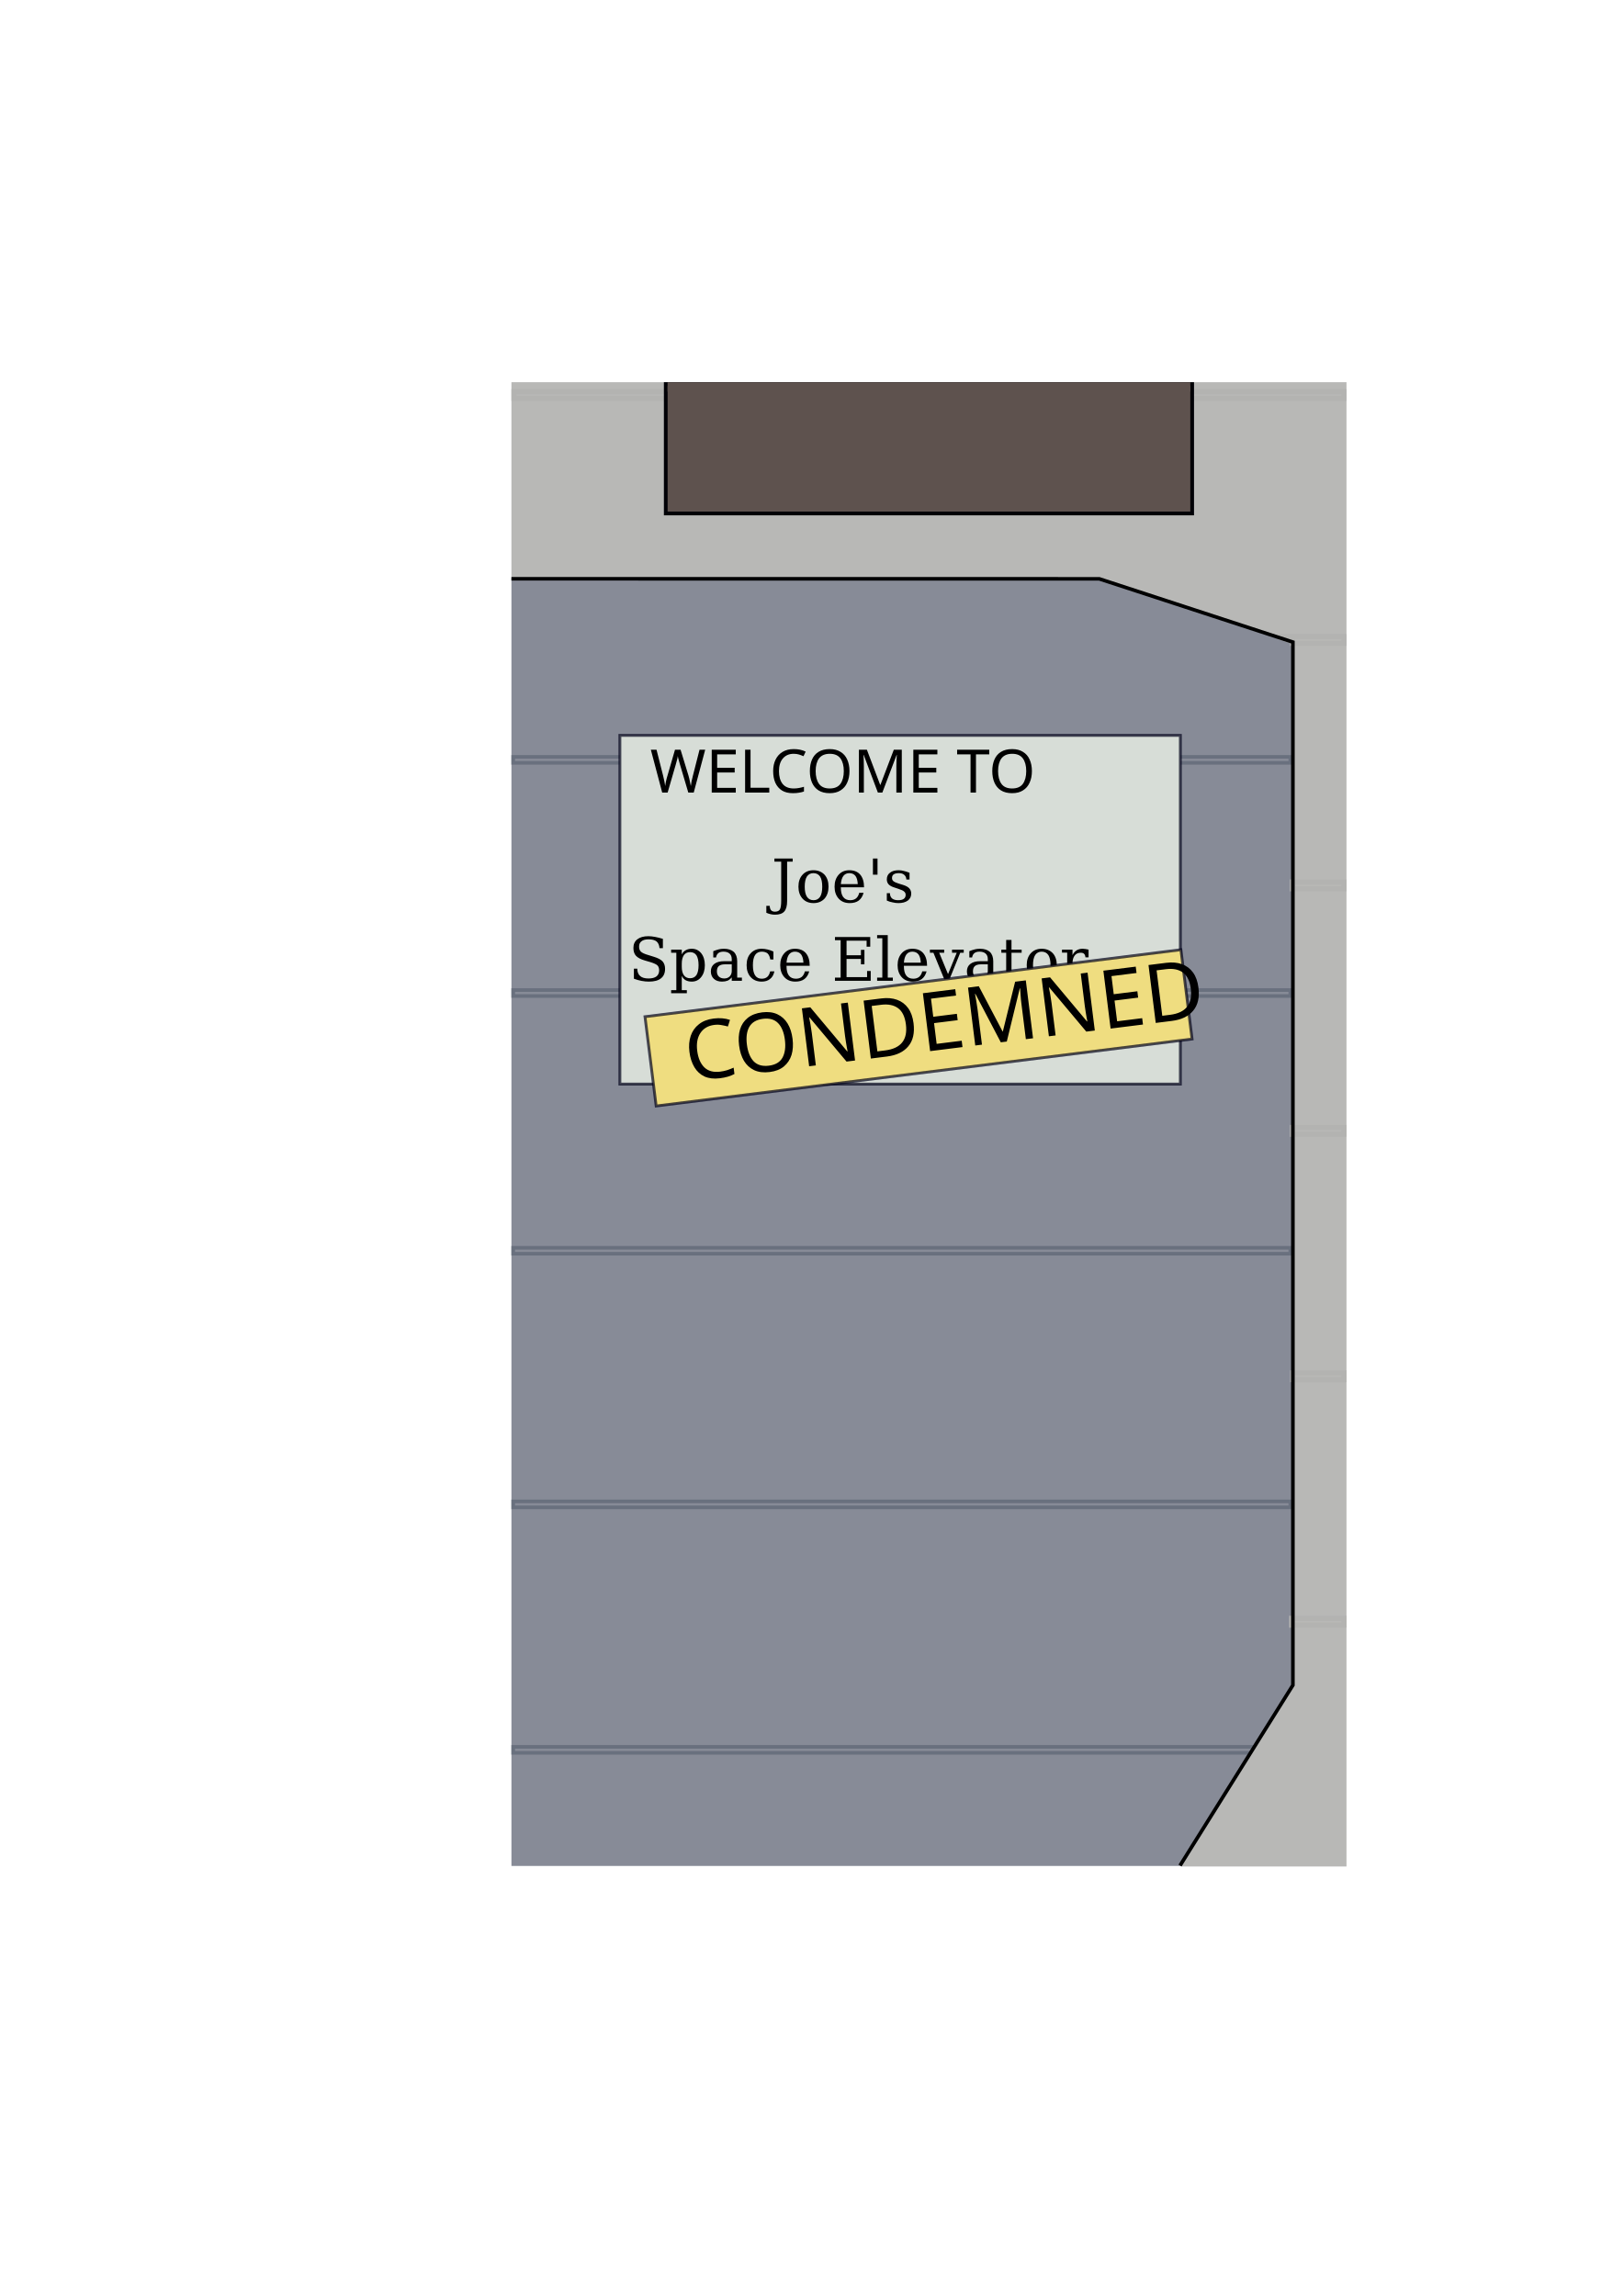
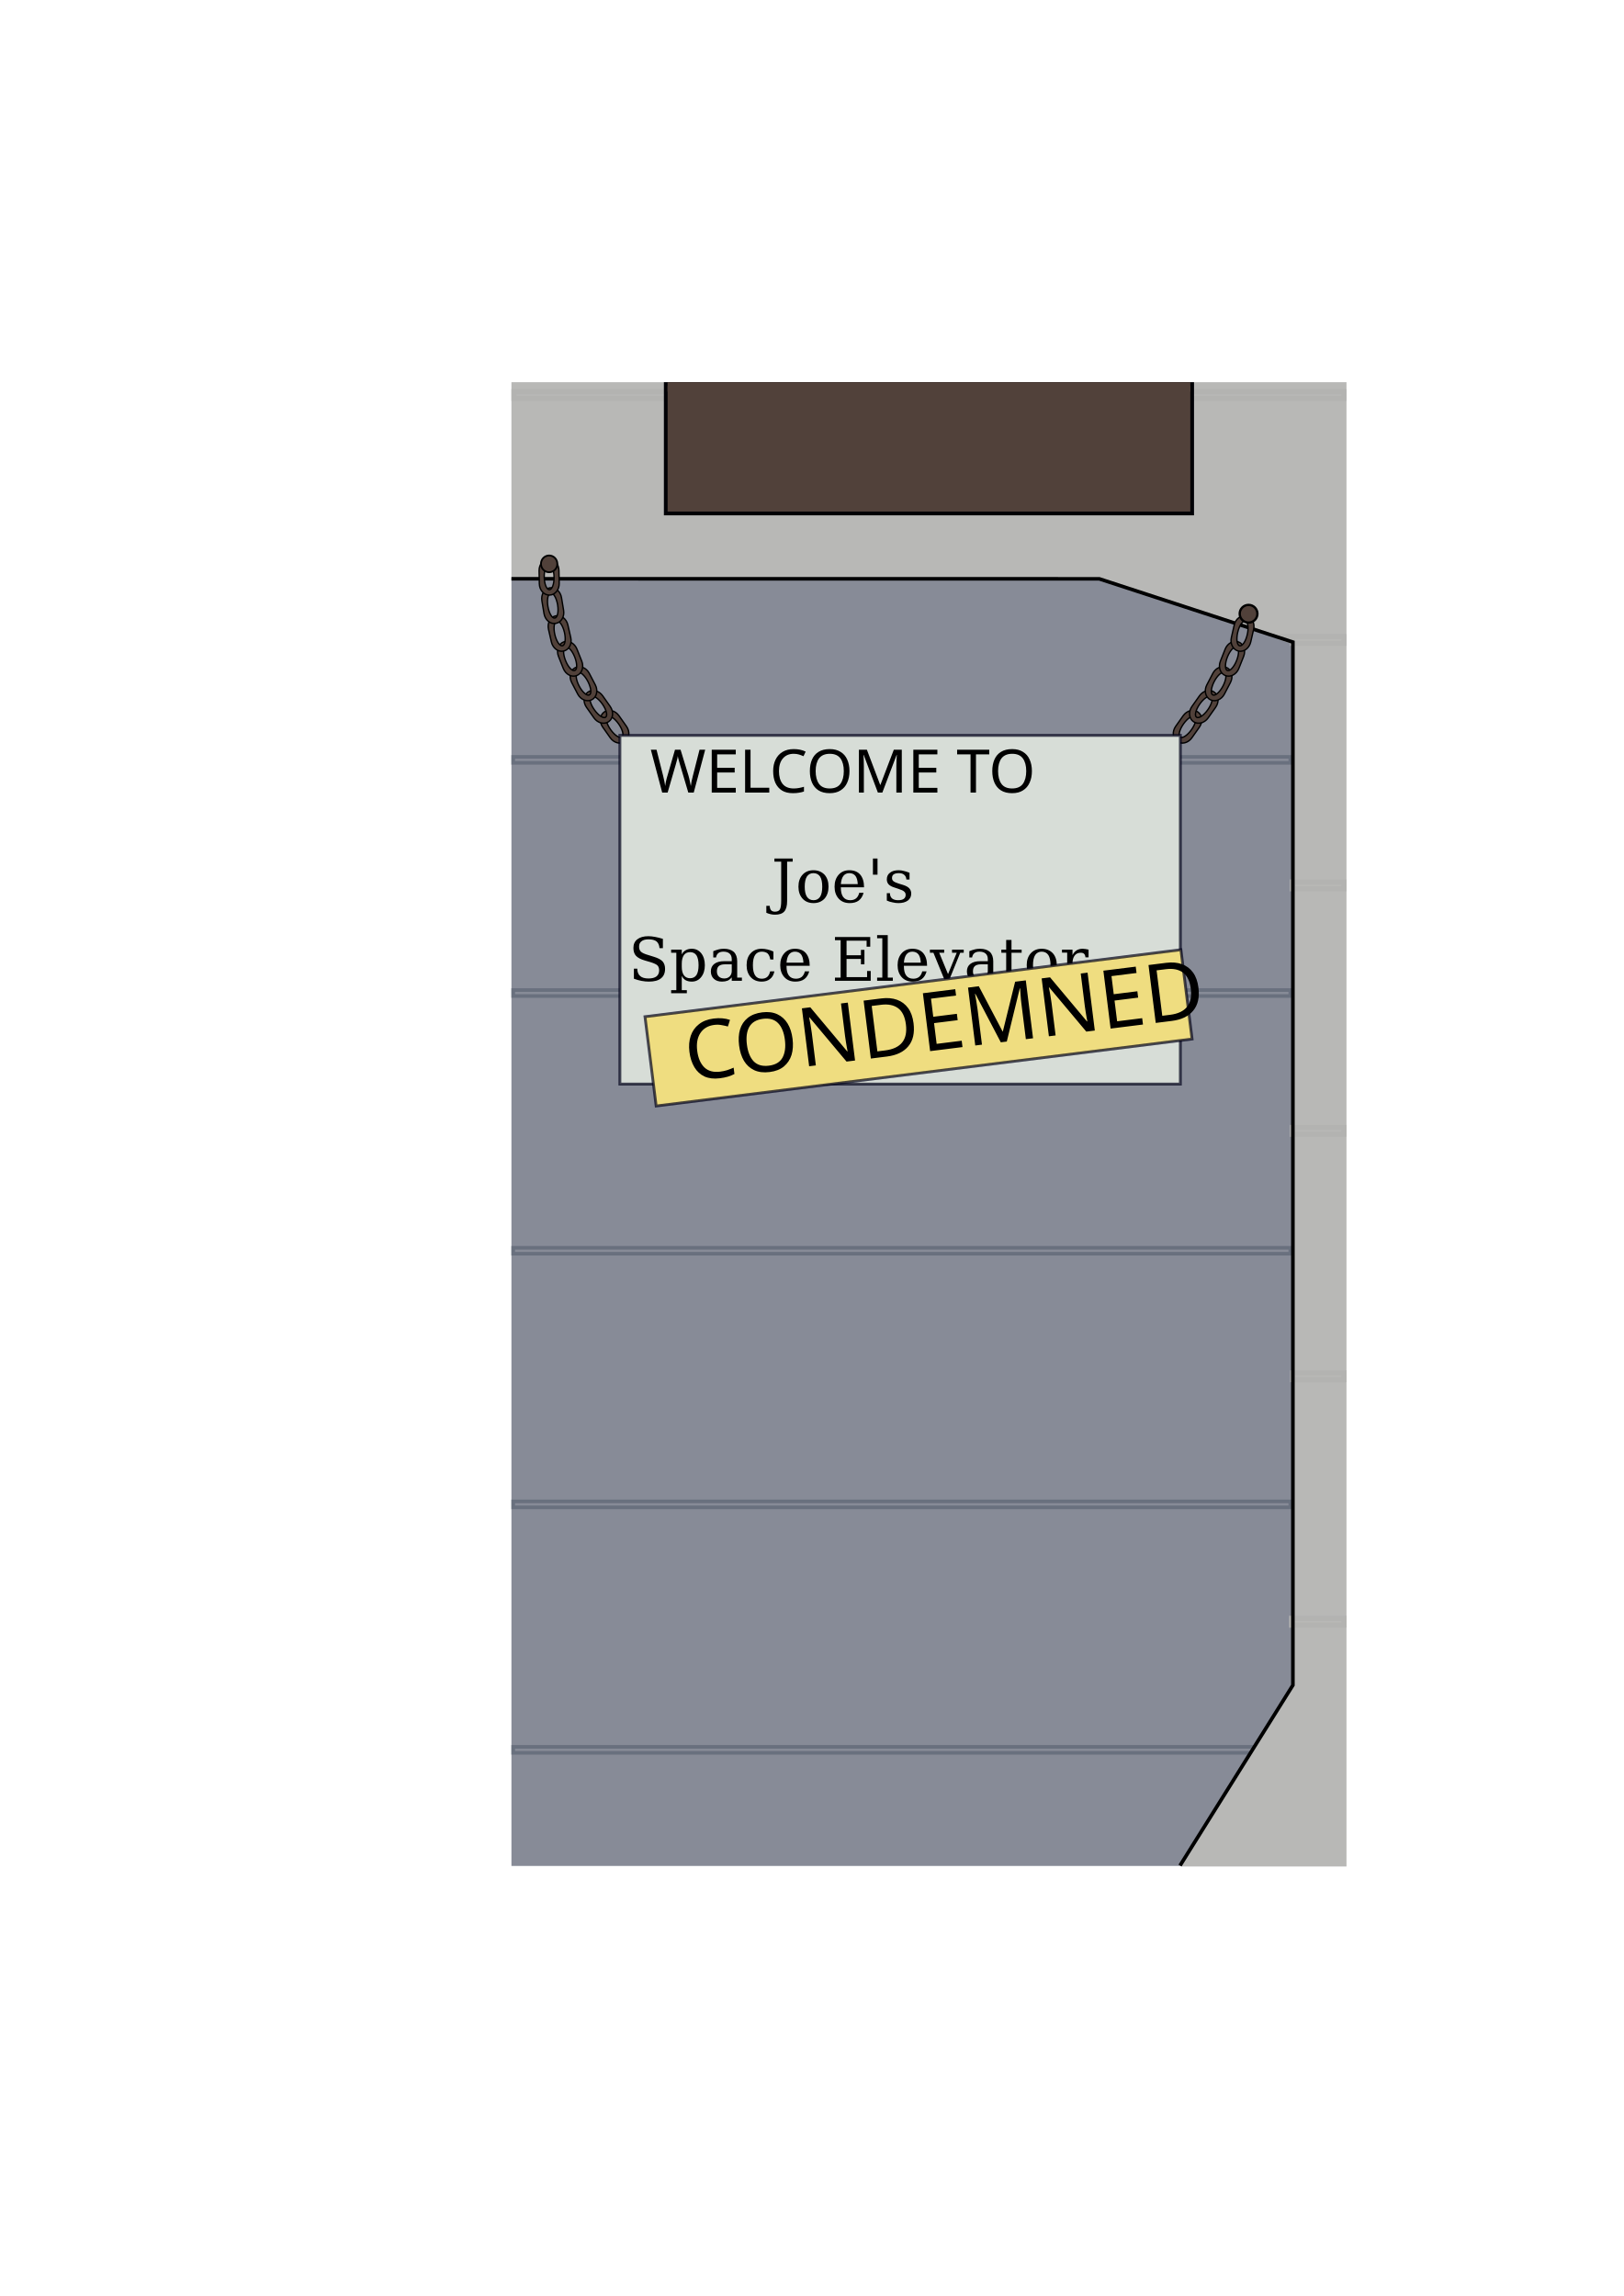
<svg xmlns="http://www.w3.org/2000/svg" width="210mm" height="297mm" viewBox="0 0 210 297" version="1.1" id="svg8">
  <defs id="defs2" />
  <g id="layer1">
    <rect style="fill:#767a88;fill-opacity:0.875;fill-rule:evenodd;stroke:none;stroke-width:0.465;stroke-miterlimit:4;stroke-dasharray:none;stroke-dashoffset:0;stroke-opacity:1" id="rect12292" width="107.685" height="166.621" x="66.146" y="74.75" />
    <g id="g12419" style="stroke:#69707e;stroke-opacity:1;fill:none;fill-opacity:0.792">
      <rect y="225.963" x="66.376" height="0.772" width="96.836" id="rect12302" style="fill:none;fill-opacity:0.792;fill-rule:evenodd;stroke:#69707e;stroke-width:0.465;stroke-miterlimit:4;stroke-dasharray:none;stroke-dashoffset:0;stroke-opacity:1" />
      <rect y="97.906" x="66.376" height="0.772" width="100.507" id="rect12294" style="fill:none;fill-opacity:0.792;fill-rule:evenodd;stroke:#69707e;stroke-width:0.465;stroke-miterlimit:4;stroke-dasharray:none;stroke-dashoffset:0;stroke-opacity:1" />
      <rect style="fill:none;fill-opacity:0.792;fill-rule:evenodd;stroke:#69707e;stroke-width:0.465;stroke-miterlimit:4;stroke-dasharray:none;stroke-dashoffset:0;stroke-opacity:1" id="rect12296" width="100.507" height="0.772" x="66.376" y="128.068" />
      <rect y="161.405" x="66.376" height="0.772" width="100.507" id="rect12298" style="fill:none;fill-opacity:0.792;fill-rule:evenodd;stroke:#69707e;stroke-width:0.465;stroke-miterlimit:4;stroke-dasharray:none;stroke-dashoffset:0;stroke-opacity:1" />
      <rect style="fill:none;fill-opacity:0.792;fill-rule:evenodd;stroke:#69707e;stroke-width:0.465;stroke-miterlimit:4;stroke-dasharray:none;stroke-dashoffset:0;stroke-opacity:1" id="rect12300" width="100.507" height="0.772" x="66.376" y="194.213" />
    </g>
    <path style="fill:#b8b8b6;fill-opacity:1;fill-rule:evenodd;stroke:none;stroke-width:3.024;stroke-miterlimit:4;stroke-dasharray:none;stroke-dashoffset:0;stroke-opacity:1" d="M 250 186.85 L 250 282.518 L 535.99 282.518 L 632.012 313.506 L 632.012 824.305 L 577.521 912.52 L 658.189 912.52 L 658.189 186.85 L 250 186.85 z " id="rect4485" transform="scale(0.2645833)" />
    <g id="g10526" style="stroke:#b3b3b1;stroke-opacity:1">
      <path id="rect6773" transform="scale(0.2645833)" d="M 631.791 551.211 L 631.791 554.523 L 656.928 554.523 L 656.928 551.211 L 631.791 551.211 z " style="fill:none;fill-opacity:1;fill-rule:evenodd;stroke:#b3b3b1;stroke-width:2.513;stroke-miterlimit:4;stroke-dasharray:none;stroke-dashoffset:0;stroke-opacity:1" />
      <path id="rect6775" transform="scale(0.2645833)" d="M 631.762 431.211 L 631.762 434.523 L 656.928 434.523 L 656.928 431.211 L 631.762 431.211 z " style="fill:none;fill-opacity:1;fill-rule:evenodd;stroke:#b3b3b1;stroke-width:2.513;stroke-miterlimit:4;stroke-dasharray:none;stroke-dashoffset:0;stroke-opacity:1" />
      <path id="rect6777" transform="scale(0.2645833)" d="M 631.924 671.211 L 631.924 674.523 L 656.928 674.523 L 656.928 671.211 L 631.924 671.211 z " style="fill:none;fill-opacity:1;fill-rule:evenodd;stroke:#b3b3b1;stroke-width:2.513;stroke-miterlimit:4;stroke-dasharray:none;stroke-dashoffset:0;stroke-opacity:1" />
      <path id="rect6779" transform="scale(0.2645833)" d="M 631.438 791.211 L 631.438 794.523 L 656.928 794.523 L 656.928 791.211 L 631.438 791.211 z " style="fill:none;fill-opacity:1;fill-rule:evenodd;stroke:#b3b3b1;stroke-width:2.513;stroke-miterlimit:4;stroke-dasharray:none;stroke-dashoffset:0;stroke-opacity:1" />
      <path id="rect6781" transform="scale(0.2645833)" d="M 624.742 311.211 L 631.836 313.5 L 631.836 314.523 L 656.928 314.523 L 656.928 311.211 L 624.742 311.211 z " style="fill:none;fill-opacity:1;fill-rule:evenodd;stroke:#b3b3b1;stroke-width:2.513;stroke-miterlimit:4;stroke-dasharray:none;stroke-dashoffset:0;stroke-opacity:1" />
      <rect style="fill:none;fill-opacity:1;fill-rule:evenodd;stroke:#b3b3b1;stroke-width:0.665;stroke-miterlimit:4;stroke-dasharray:none;stroke-dashoffset:0;stroke-opacity:1" id="rect6783" width="107.332" height="0.877" x="66.48" y="50.657" />
    </g>
    <path id="path12274" d="m 152.617,241.319 14.598,-23.337 V 83.06 l -25.043,-8.185 -76.027,-0.008" style="fill:none;fill-rule:evenodd;stroke:#000000;stroke-width:0.465;stroke-linecap:butt;stroke-linejoin:miter;stroke-miterlimit:4;stroke-dasharray:none;stroke-opacity:1" />
+     <g id="g944">
+       <path id="rect6484" d="m 80.054,92.582 c -0.477,-0.676 -1.329,-0.89 -1.91,-0.48 -0.581,0.41 -0.665,1.284 -0.188,1.961 l 0.97,1.375 c 0.477,0.676 1.329,0.89 1.91,0.48 0.581,-0.41 0.665,-1.284 0.188,-1.961 z m -0.044,1.06 c 0.523,0.741 0.711,1.501 0.423,1.705 -0.289,0.204 -0.941,-0.229 -1.464,-0.97 -0.523,-0.741 -0.711,-1.501 -0.423,-1.705 0.289,-0.204 0.941,0.229 1.464,0.97 z" style="fill:#51413a;fill-opacity:1;stroke:#000000;stroke-width:0.177;stroke-miterlimit:4;stroke-dasharray:none;stroke-opacity:1" />
+       <path style="fill:#51413a;fill-opacity:1;stroke:#000000;stroke-width:0.177;stroke-miterlimit:4;stroke-dasharray:none;stroke-opacity:1" d="m 77.949,90.009 c -0.477,-0.676 -1.329,-0.89 -1.91,-0.48 -0.581,0.41 -0.665,1.284 -0.188,1.961 l 0.97,1.375 c 0.477,0.676 1.329,0.89 1.91,0.48 0.581,-0.41 0.665,-1.284 0.188,-1.961 z m -0.044,1.06 c 0.523,0.741 0.711,1.501 0.423,1.705 -0.289,0.204 -0.941,-0.229 -1.464,-0.97 -0.523,-0.741 -0.711,-1.501 -0.423,-1.705 0.289,-0.204 0.941,0.229 1.464,0.97 z" id="path925" />
+       <path id="path927" d="m 76.216,87.103 c -0.383,-0.734 -1.199,-1.059 -1.829,-0.73 -0.631,0.329 -0.83,1.185 -0.447,1.918 l 0.778,1.491 c 0.383,0.734 1.199,1.059 1.829,0.73 0.631,-0.329 0.83,-1.185 0.447,-1.918 z m -0.184,1.045 c 0.42,0.804 0.505,1.582 0.192,1.746 -0.313,0.163 -0.903,-0.352 -1.322,-1.156 -0.42,-0.804 -0.505,-1.582 -0.192,-1.746 0.313,-0.163 0.903,0.352 1.322,1.156 z" style="fill:#51413a;fill-opacity:1;stroke:#000000;stroke-width:0.177;stroke-miterlimit:4;stroke-dasharray:none;stroke-opacity:1" />
+       <path style="fill:#51413a;fill-opacity:1;stroke:#000000;stroke-width:0.177;stroke-miterlimit:4;stroke-dasharray:none;stroke-opacity:1" d="m 74.618,83.959 c -0.306,-0.769 -1.084,-1.176 -1.745,-0.913 -0.661,0.263 -0.947,1.094 -0.64,1.863 l 0.622,1.563 c 0.306,0.769 1.084,1.176 1.745,0.913 0.661,-0.263 0.947,-1.094 0.64,-1.863 z m -0.29,1.02 c 0.335,0.842 0.341,1.626 0.013,1.756 -0.328,0.131 -0.862,-0.443 -1.197,-1.285 -0.335,-0.842 -0.341,-1.626 -0.013,-1.756 0.328,-0.131 0.862,0.442 1.197,1.285 z" id="path929" />
+       <path id="path931" d="m 73.443,80.835 c -0.185,-0.807 -0.892,-1.328 -1.585,-1.169 -0.693,0.159 -1.103,0.936 -0.918,1.743 l 0.376,1.64 c 0.185,0.807 0.892,1.328 1.585,1.169 0.693,-0.159 1.103,-0.936 0.918,-1.743 z m -0.442,0.964 c 0.203,0.884 0.089,1.659 -0.255,1.738 -0.344,0.079 -0.784,-0.569 -0.987,-1.453 -0.203,-0.884 -0.089,-1.659 0.255,-1.737 0.344,-0.079 0.784,0.569 0.987,1.453 z" style="fill:#51413a;fill-opacity:1;stroke:#000000;stroke-width:0.177;stroke-miterlimit:4;stroke-dasharray:none;stroke-opacity:1" />
+       <path style="fill:#51413a;fill-opacity:1;stroke:#000000;stroke-width:0.177;stroke-miterlimit:4;stroke-dasharray:none;stroke-opacity:1" d="m 72.62,77.3 c -0.135,-0.816 -0.809,-1.38 -1.511,-1.263 -0.702,0.116 -1.157,0.867 -1.022,1.684 l 0.275,1.659 c 0.135,0.816 0.809,1.38 1.511,1.263 0.702,-0.116 1.157,-0.867 1.022,-1.684 z m -0.5,0.935 c 0.148,0.894 -0.012,1.661 -0.361,1.719 -0.348,0.058 -0.748,-0.616 -0.897,-1.51 -0.148,-0.894 0.012,-1.661 0.361,-1.719 0.348,-0.058 0.748,0.616 0.897,1.51 z" id="path933" />
+       <path id="path935" d="m 72.291,73.78 c -0.016,-0.827 -0.601,-1.483 -1.312,-1.469 -0.711,0.013 -1.271,0.69 -1.256,1.518 l 0.032,1.682 c 0.016,0.827 0.601,1.483 1.312,1.469 0.711,-0.013 1.271,-0.69 1.256,-1.518 z M 71.661,74.633 c 0.017,0.907 -0.253,1.642 -0.606,1.648 -0.353,0.007 -0.651,-0.718 -0.668,-1.624 -0.017,-0.907 0.253,-1.642 0.606,-1.648 0.353,-0.007 0.651,0.718 0.668,1.624 z" style="fill:#51413a;fill-opacity:1;stroke:#000000;stroke-width:0.177;stroke-miterlimit:4;stroke-dasharray:none;stroke-opacity:1" />
+     </g>
+     <g id="g1012">
+       <path style="fill:#51413a;fill-opacity:1;stroke:#000000;stroke-width:0.177;stroke-miterlimit:4;stroke-dasharray:none;stroke-opacity:1" d="m 153.023,92.582 c 0.477,-0.676 1.329,-0.89 1.91,-0.48 0.581,0.41 0.665,1.284 0.188,1.961 l -0.97,1.375 c -0.477,0.676 -1.329,0.89 -1.91,0.48 -0.581,-0.41 -0.665,-1.284 -0.188,-1.961 z m 0.044,1.06 c -0.523,0.741 -0.711,1.501 -0.423,1.705 0.289,0.204 0.941,-0.229 1.464,-0.97 0.523,-0.741 0.711,-1.501 0.423,-1.705 -0.289,-0.204 -0.941,0.229 -1.464,0.97 z" id="path946" />
+       <path id="path948" d="m 155.128,90.009 c 0.477,-0.676 1.329,-0.89 1.91,-0.48 0.581,0.41 0.665,1.284 0.188,1.961 l -0.97,1.375 c -0.477,0.676 -1.329,0.89 -1.91,0.48 -0.581,-0.41 -0.665,-1.284 -0.188,-1.961 z m 0.044,1.06 c -0.523,0.741 -0.711,1.501 -0.423,1.705 0.289,0.204 0.941,-0.229 1.464,-0.97 0.523,-0.741 0.711,-1.501 0.423,-1.705 -0.289,-0.204 -0.941,0.229 -1.464,0.97 z" style="fill:#51413a;fill-opacity:1;stroke:#000000;stroke-width:0.177;stroke-miterlimit:4;stroke-dasharray:none;stroke-opacity:1" />
+       <path style="fill:#51413a;fill-opacity:1;stroke:#000000;stroke-width:0.177;stroke-miterlimit:4;stroke-dasharray:none;stroke-opacity:1" d="m 156.861,87.103 c 0.383,-0.734 1.199,-1.059 1.829,-0.73 0.631,0.329 0.83,1.185 0.447,1.918 l -0.778,1.491 c -0.383,0.734 -1.199,1.059 -1.829,0.73 -0.631,-0.329 -0.83,-1.185 -0.447,-1.918 z m 0.184,1.045 c -0.42,0.804 -0.505,1.582 -0.192,1.746 0.313,0.163 0.903,-0.352 1.322,-1.156 0.42,-0.804 0.505,-1.582 0.192,-1.746 -0.313,-0.163 -0.903,0.352 -1.322,1.156 z" id="path950" />
+       <path id="path952" d="m 158.459,83.959 c 0.306,-0.769 1.084,-1.176 1.745,-0.913 0.661,0.263 0.947,1.094 0.64,1.863 l -0.622,1.563 c -0.306,0.769 -1.084,1.176 -1.745,0.913 -0.661,-0.263 -0.947,-1.094 -0.64,-1.863 z m 0.29,1.02 c -0.335,0.842 -0.341,1.626 -0.013,1.756 0.328,0.131 0.862,-0.443 1.197,-1.285 0.335,-0.842 0.341,-1.626 0.013,-1.756 -0.328,-0.131 -0.862,0.442 -1.197,1.285 z" style="fill:#51413a;fill-opacity:1;stroke:#000000;stroke-width:0.177;stroke-miterlimit:4;stroke-dasharray:none;stroke-opacity:1" />
+       <path style="fill:#51413a;fill-opacity:1;stroke:#000000;stroke-width:0.177;stroke-miterlimit:4;stroke-dasharray:none;stroke-opacity:1" d="m 159.633,80.835 c 0.185,-0.807 0.892,-1.328 1.585,-1.169 0.693,0.159 1.103,0.936 0.918,1.743 l -0.376,1.64 c -0.185,0.807 -0.892,1.328 -1.585,1.169 -0.693,-0.159 -1.103,-0.936 -0.918,-1.743 z m 0.442,0.964 c -0.203,0.884 -0.089,1.659 0.255,1.738 0.344,0.079 0.784,-0.569 0.987,-1.453 0.203,-0.884 0.089,-1.659 -0.255,-1.737 -0.344,-0.079 -0.784,0.569 -0.987,1.453 z" id="path954" />
+     </g>
    <rect style="fill:#d7ddd7;fill-opacity:1;fill-rule:evenodd;stroke:#000019;stroke-width:0.371;stroke-miterlimit:4;stroke-dasharray:none;stroke-dashoffset:0;stroke-opacity:0.698" id="rect12304" width="72.49" height="45.105" x="80.172" y="95.126" />
    <text xml:space="preserve" style="font-style:normal;font-weight:normal;font-size:7.761px;line-height:6.615px;font-family:sans-serif;text-align:center;letter-spacing:0px;word-spacing:0px;text-anchor:middle;fill:#000000;fill-opacity:1;stroke:none;stroke-width:0.265px;stroke-linecap:butt;stroke-linejoin:miter;stroke-opacity:1" x="116.068" y="104.912" id="text12308">
      <tspan id="tspan12306" x="116.068" y="104.912" style="font-style:normal;font-variant:normal;font-weight:normal;font-stretch:normal;font-size:7.761px;font-family:'Arabic Typesetting';-inkscape-font-specification:'Arabic Typesetting';text-align:center;text-anchor:middle;stroke-width:0.265px" dy="-2.39">WELCOME TO</tspan>
      <tspan x="116.068" y="112.963" style="font-style:normal;font-variant:normal;font-weight:normal;font-stretch:normal;font-size:7.761px;font-family:'DejaVu Math TeX Gyre';-inkscape-font-specification:'DejaVu Math TeX Gyre';text-align:center;text-anchor:middle;stroke-width:0.265px" id="tspan12310" dy="3.75">Joe's</tspan>
      <tspan x="116.068" y="119.828" style="font-style:normal;font-variant:normal;font-weight:normal;font-stretch:normal;font-size:7.761px;font-family:'DejaVu Math TeX Gyre';-inkscape-font-specification:'DejaVu Math TeX Gyre';text-align:center;text-anchor:middle;stroke-width:0.265px" id="tspan12312" dy="7.04">Space Elevator</tspan>
    </text>
    <g id="g12331" transform="rotate(9.156298,153.1631,119.0831)">
      <rect transform="rotate(-16.28105)" y="160.932" x="42.89" height="11.642" width="69.85" id="rect12322" style="fill:#efdd80;fill-opacity:1;fill-rule:evenodd;stroke:#000019;stroke-width:0.365;stroke-miterlimit:4;stroke-dasharray:none;stroke-dashoffset:0;stroke-opacity:0.698" />
      <text transform="rotate(-16.28105)" id="text12326" y="169.928" x="47.388" style="font-style:normal;font-variant:normal;font-weight:normal;font-stretch:normal;font-size:10.583px;line-height:6.615px;font-family:Stencil;-inkscape-font-specification:Stencil;letter-spacing:0px;word-spacing:0px;fill:#000000;fill-opacity:1;stroke:none;stroke-width:0.265px;stroke-linecap:butt;stroke-linejoin:miter;stroke-opacity:1" xml:space="preserve">
        <tspan style="font-style:normal;font-variant:normal;font-weight:normal;font-stretch:normal;font-family:Stencil;-inkscape-font-specification:Stencil;stroke-width:0.265px" y="169.928" x="47.388" id="tspan12324">CONDEMNED</tspan>
      </text>
    </g>
-     <g id="g5807">
-       <rect y="49.677" x="86.104" height="16.744" width="68.084" id="rect9343" style="fill:#5e524e;fill-opacity:1;stroke:#000006;stroke-width:0.481;stroke-miterlimit:4;stroke-dasharray:none;stroke-opacity:0.99" />
-       <rect y="49.437" x="86.343" height="1.216" width="67.606" id="rect9345" style="fill:#5e524e;fill-opacity:1;stroke:none;stroke-width:0.481;stroke-miterlimit:4;stroke-dasharray:none;stroke-opacity:0.99" />
+     <g id="g4747">
+       <rect y="49.677" x="86.104" height="16.744" width="68.084" id="rect9343" style="fill:#51413a;fill-opacity:1;stroke:#000006;stroke-width:0.481;stroke-miterlimit:4;stroke-dasharray:none;stroke-opacity:0.99" />
+       <rect y="49.437" x="86.343" height="1.216" width="67.606" id="rect9345" style="fill:#51413a;fill-opacity:1;stroke:none;stroke-width:0.481;stroke-miterlimit:4;stroke-dasharray:none;stroke-opacity:0.99" />
    </g>
+     <ellipse style="fill:#51413a;fill-opacity:1;stroke:#000000;stroke-width:0.232;stroke-miterlimit:4;stroke-dasharray:none;stroke-opacity:1" id="path980" cx="71.024" cy="72.938" rx="1.058" ry="1.083" />
+     <circle style="fill:#51413a;fill-opacity:1;stroke:#000000;stroke-width:0.3;stroke-miterlimit:4;stroke-dasharray:none;stroke-opacity:1" id="path982" cx="161.481" cy="79.392" r="1.146" />
  </g>
</svg>
